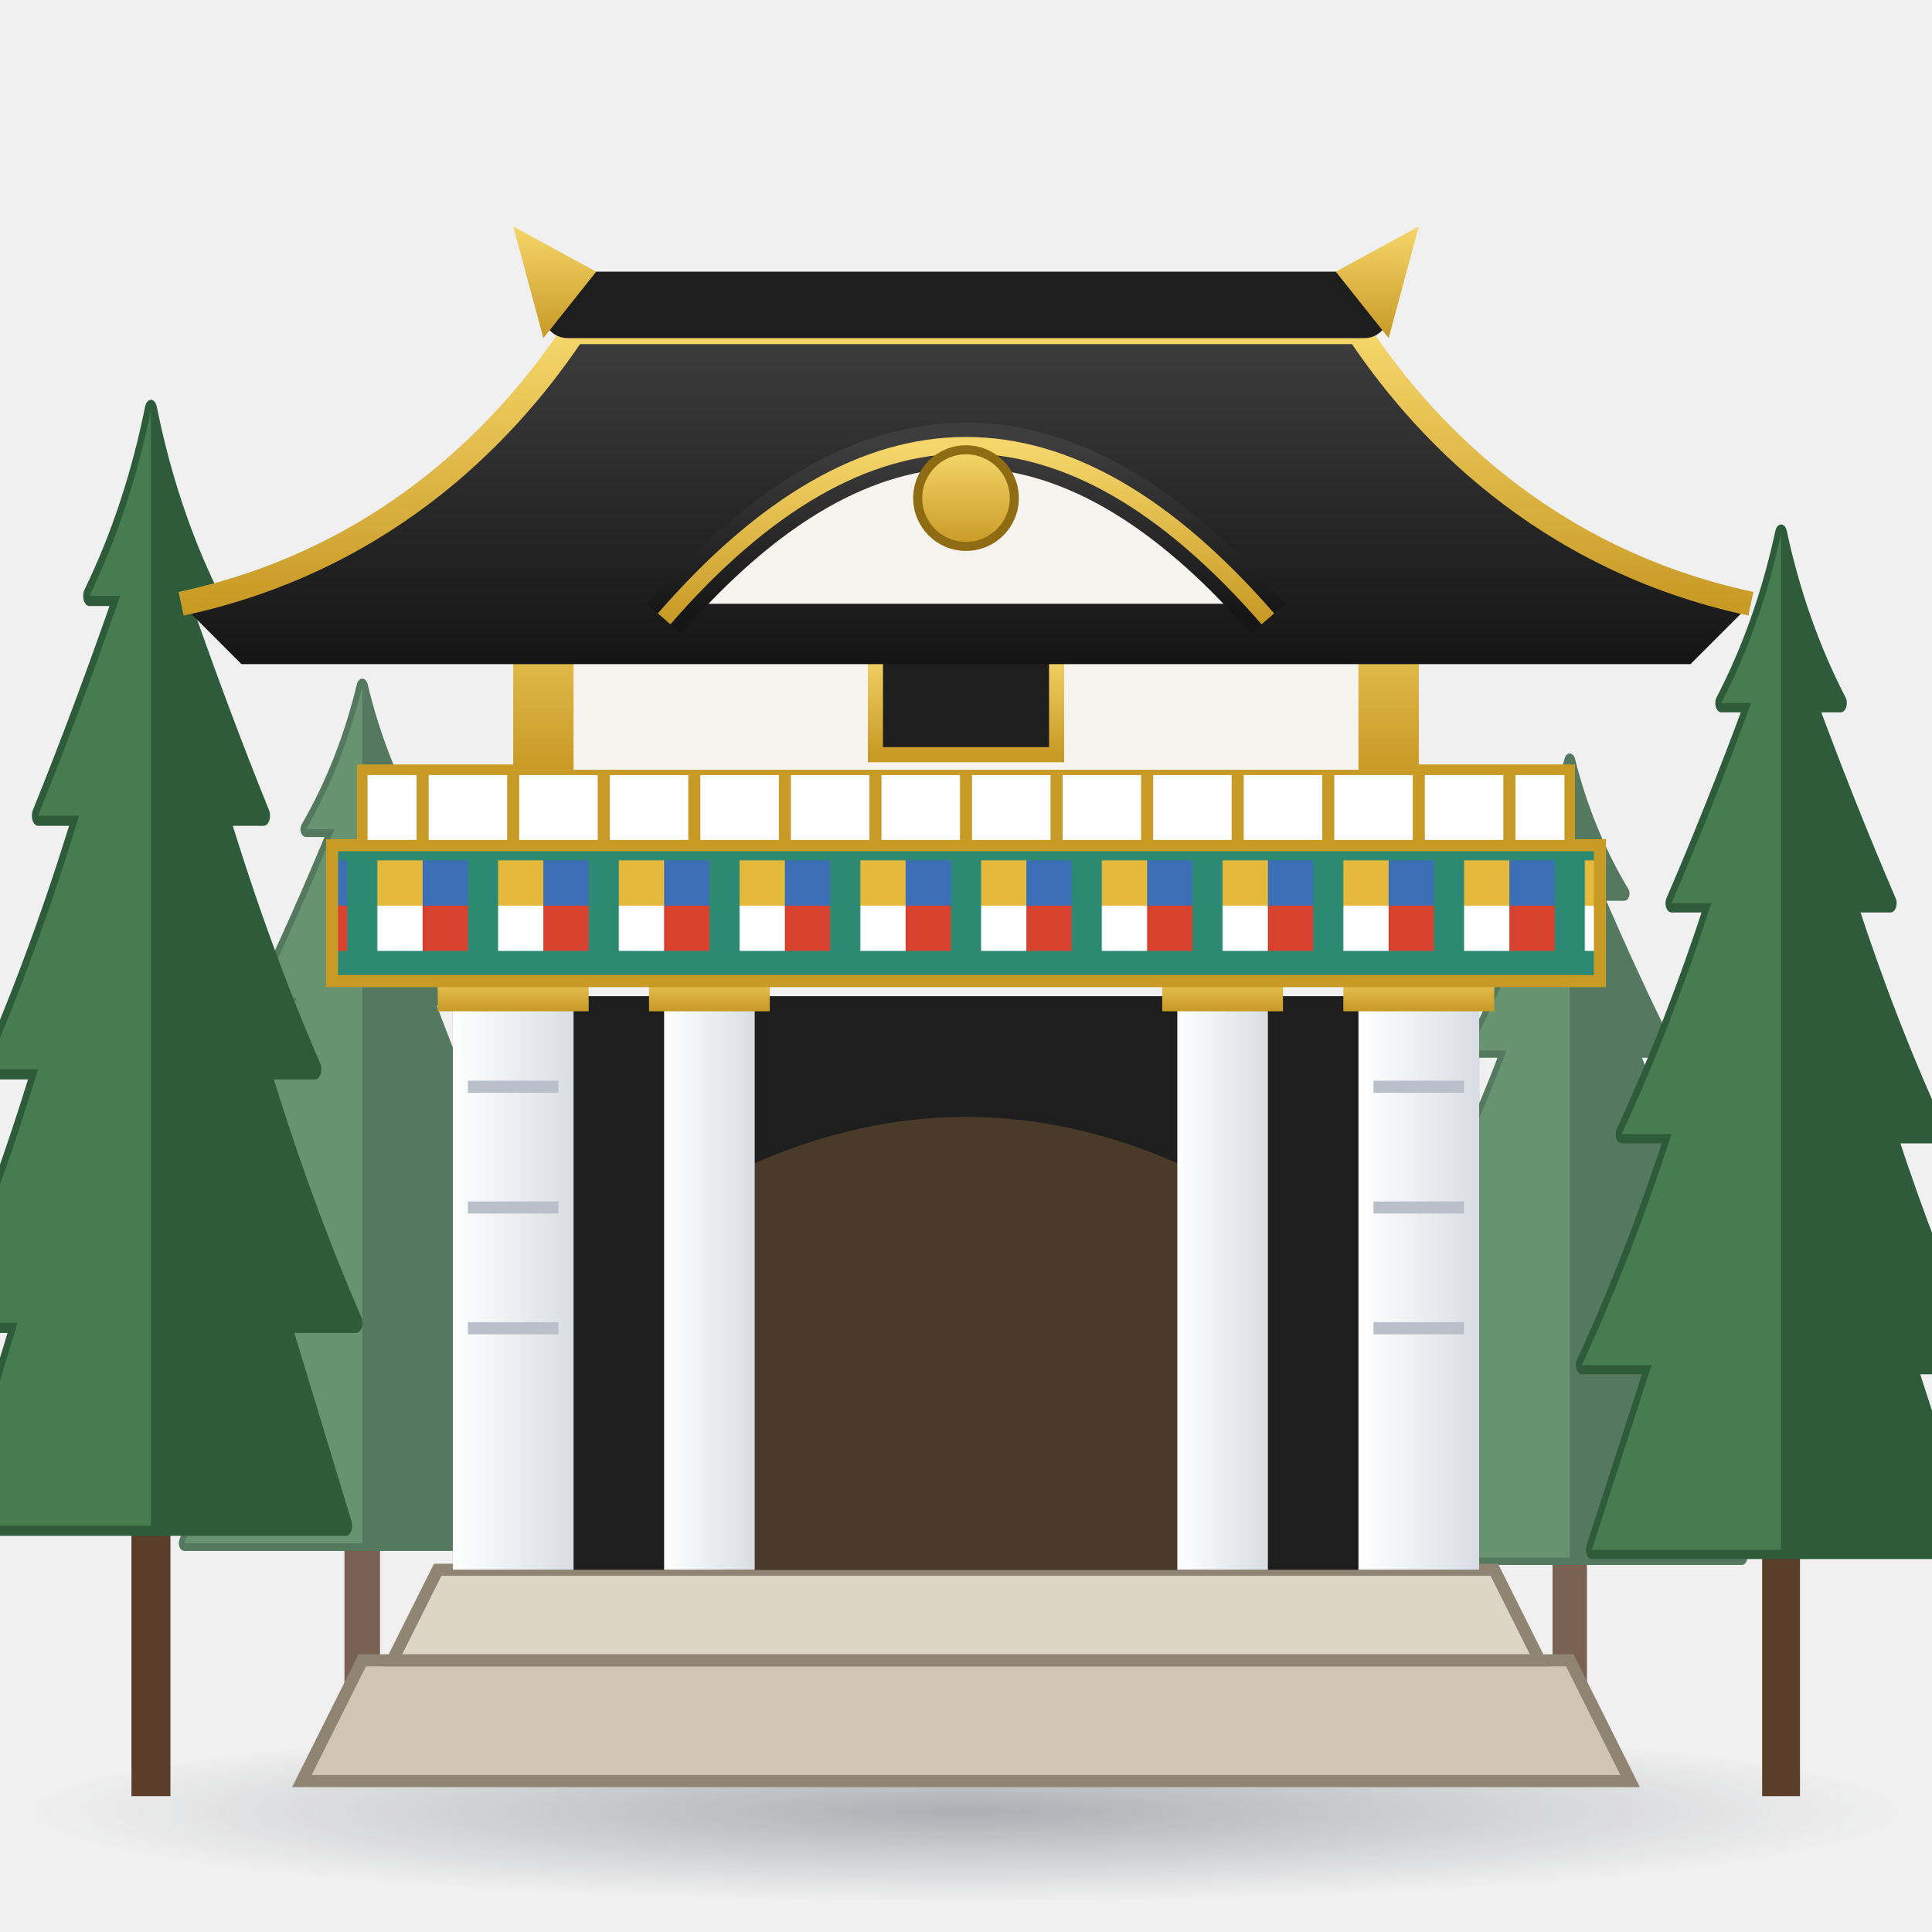
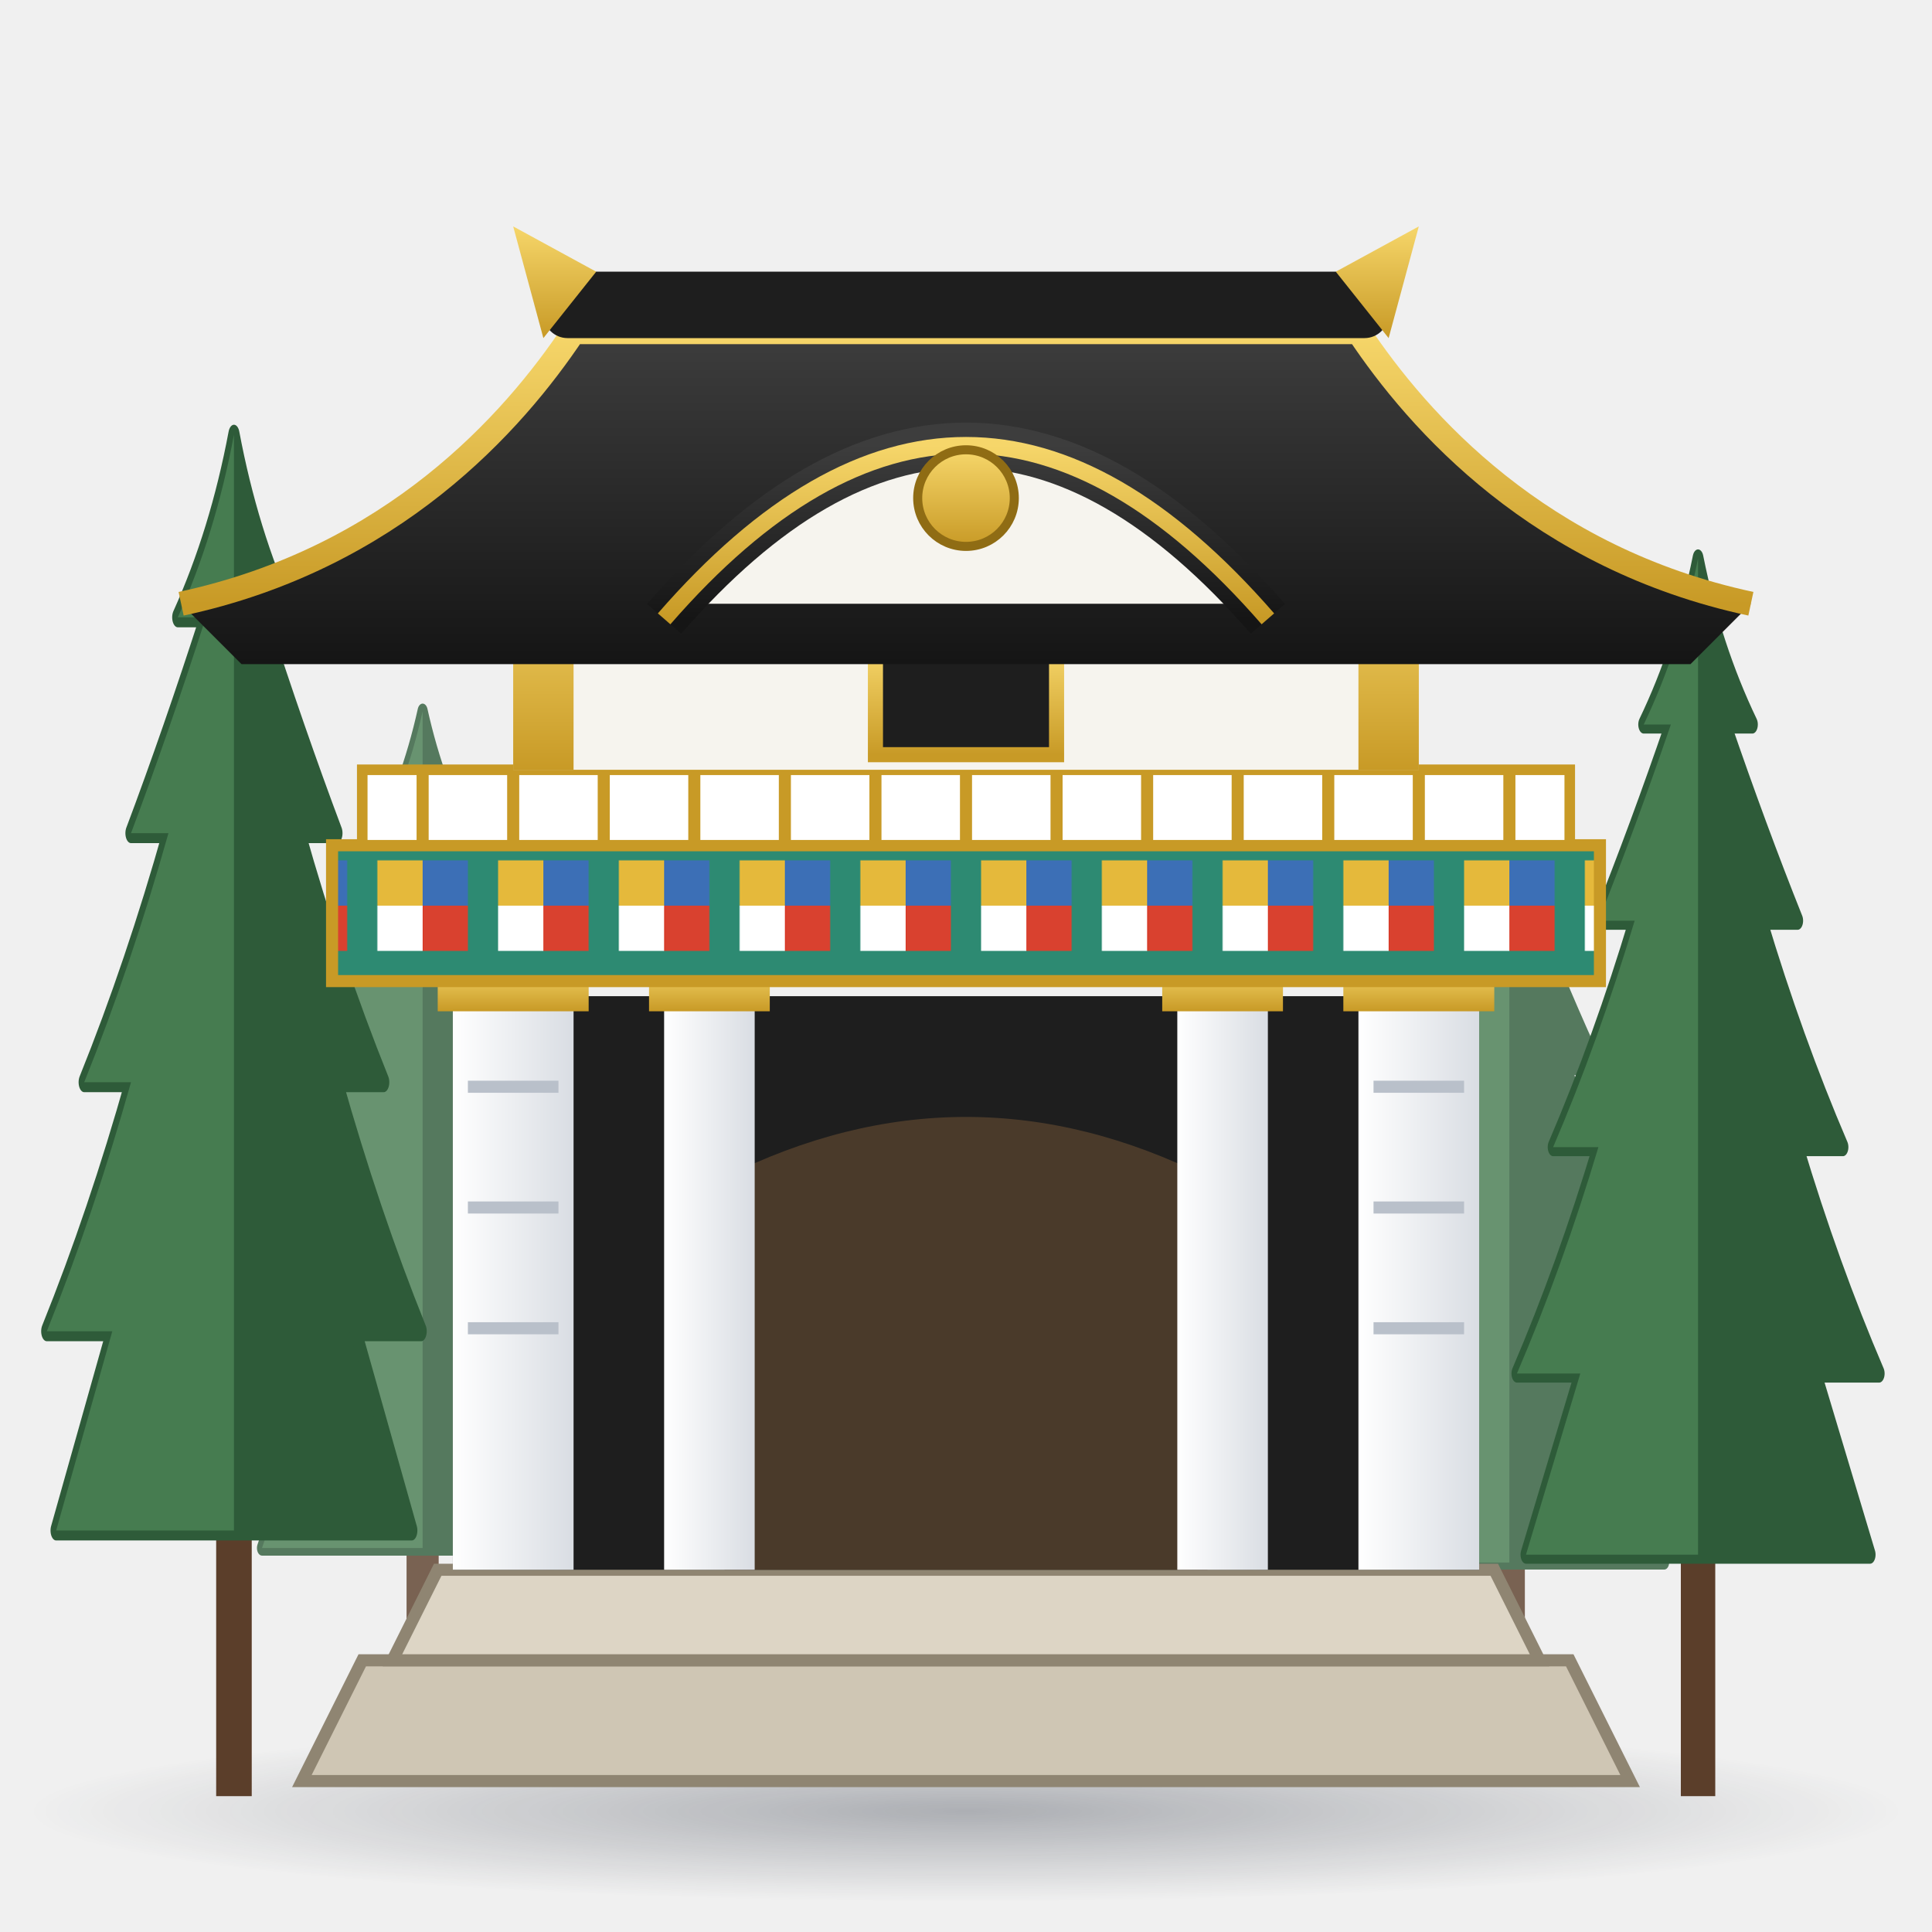
<svg xmlns="http://www.w3.org/2000/svg" viewBox="0 0 128 128">
  <defs>
    <radialGradient id="groundShadow">
      <stop offset="0" stop-color="#1D2433" stop-opacity=".32" />
      <stop offset="1" stop-color="#1D2433" stop-opacity="0" />
    </radialGradient>
    <linearGradient id="whitePillar" x1="0" x2="1" y1="0" y2="0">
      <stop offset="0" stop-color="#FFFFFF" />
      <stop offset="1" stop-color="#D9DDE3" />
    </linearGradient>
    <linearGradient id="roof" x1="0" x2="0" y1="0" y2="1">
      <stop offset="0" stop-color="#3D3D3D" />
      <stop offset="1" stop-color="#151515" />
    </linearGradient>
    <linearGradient id="gold" x1="0" x2="0" y1="0" y2="1">
      <stop offset="0" stop-color="#F6D66A" />
      <stop offset="1" stop-color="#C89A26" />
    </linearGradient>
    <g id="cedar">
      <rect x="-1.9" y="-19" width="3.8" height="19" fill="#5B3E2A" />
      <path d="M0-82Q2-76 6-71H3Q7-64 11-58H7Q11-50 16-43H11Q15-35 20-28H13Q16-22 19-16H-19Q-16-22-13-28H-20Q-15-35-11-43H-16Q-11-50-7-58H-11Q-7-64-3-71H-6Q-2-76 0-82Z" fill="#2E5B39" stroke="#2E5B39" stroke-width="1.2" stroke-linejoin="round" />
      <path d="M0-82Q-2-76-6-71H-3Q-7-64-11-58H-7Q-11-50-16-43H-11Q-15-35-20-28H-13Q-16-22-19-16H0Z" fill="#5A9763" opacity=".55" />
    </g>
    <pattern id="brackets" width="8" height="8" patternUnits="userSpaceOnUse">
      <rect width="8" height="8" fill="#2D8A72" />
      <rect x="1" y="1" width="3" height="3" fill="#E5B93B" />
      <rect x="4" y="4" width="3" height="3" fill="#D9412F" />
      <rect x="4" y="1" width="3" height="3" fill="#3C6FB6" />
      <rect x="1" y="4" width="3" height="3" fill="#FFFFFF" />
    </pattern>
  </defs>
  <ellipse cx="64" cy="120" rx="62" ry="6" fill="url(#groundShadow)" />
-   <use href="#cedar" transform="translate(24 116) scale(.62 .86)" opacity=".8" />
-   <use href="#cedar" transform="translate(104 116) scale(.6 .8)" opacity=".8" />
-   <use href="#cedar" transform="translate(10 119) scale(.68 1.12)" />
-   <use href="#cedar" transform="translate(118 119) scale(.66 1.02)" />
+   <use href="#cedar" transform="translate(28 116) scale(.56 .84)" opacity=".8" />
+   <use href="#cedar" transform="translate(100 116) scale(.54 .78)" opacity=".8" />
+   <use href="#cedar" transform="translate(15.5 119) scale(.62 1.1)" />
+   <use href="#cedar" transform="translate(112.5 119) scale(.6 1)" />
  <path d="M20 118H108L104 110H24Z" fill="#CFC6B4" stroke="#8F8572" stroke-width=".8" />
  <path d="M26 110H102L99 104H29Z" fill="#DDD5C5" stroke="#8F8572" stroke-width=".8" />
  <rect x="30" y="66" width="68" height="38" fill="#1E1E1E" />
  <path d="M48 104V78Q64 70 80 78V104Z" fill="#4A3A2A" />
  <rect x="30" y="66" width="8" height="38" fill="url(#whitePillar)" />
  <rect x="44" y="66" width="6" height="38" fill="url(#whitePillar)" />
  <rect x="78" y="66" width="6" height="38" fill="url(#whitePillar)" />
  <rect x="90" y="66" width="8" height="38" fill="url(#whitePillar)" />
  <path d="M31 72H37M31 80H37M31 88H37M91 72H97M91 80H97M91 88H97" stroke="#B9C0CA" stroke-width=".8" />
  <g fill="url(#gold)">
    <rect x="29" y="64" width="10" height="3" />
    <rect x="43" y="64" width="8" height="3" />
    <rect x="77" y="64" width="8" height="3" />
    <rect x="89" y="64" width="10" height="3" />
  </g>
  <rect x="22" y="56" width="84" height="9" fill="url(#brackets)" stroke="#C89A26" stroke-width=".8" />
  <path d="M20 56H108" stroke="url(#gold)" stroke-width="2" />
  <rect x="24" y="51" width="80" height="5" fill="#FFFFFF" stroke="#C89A26" stroke-width=".7" />
  <path d="M28 51V56M34 51V56M40 51V56M46 51V56M52 51V56M58 51V56M64 51V56M70 51V56M76 51V56M82 51V56M88 51V56M94 51V56M100 51V56" stroke="#C89A26" stroke-width=".8" />
  <rect x="34" y="38" width="60" height="13" fill="#F6F4EE" />
  <rect x="34" y="38" width="60" height="5" fill="url(#brackets)" />
  <rect x="58" y="43" width="12" height="7" fill="#1E1E1E" stroke="url(#gold)" stroke-width="1" />
  <g fill="url(#gold)">
    <rect x="34" y="37" width="4" height="14" />
    <rect x="90" y="37" width="4" height="14" />
  </g>
  <path d="M12 40C26 37 34 28 38 22H90C94 28 102 37 116 40L112 44H16Z" fill="url(#roof)" />
  <path d="M12 40C26 37 34 28 38 22H90C94 28 102 37 116 40" fill="none" stroke="url(#gold)" stroke-width="1.6" />
  <path d="M16 44H112" stroke="url(#gold)" stroke-width="1.6" />
  <path d="M46 40Q64 20 82 40Z" fill="#F6F4EE" />
  <path d="M44 41Q64 18 84 41" fill="none" stroke="url(#roof)" stroke-width="3" />
  <path d="M44 41Q64 18 84 41" fill="none" stroke="url(#gold)" stroke-width="1.1" />
  <circle cx="64" cy="33" r="3.2" fill="url(#gold)" stroke="#8F6C14" stroke-width=".6" />
  <rect x="36" y="18" width="56" height="4.4" rx="1.6" fill="#1E1E1E" />
  <path d="M37 19.4H91" stroke="url(#gold)" stroke-width="1" />
  <path d="M36 22.4 34 15 39.5 18ZM92 22.4 94 15 88.5 18Z" fill="url(#gold)" />
</svg>
